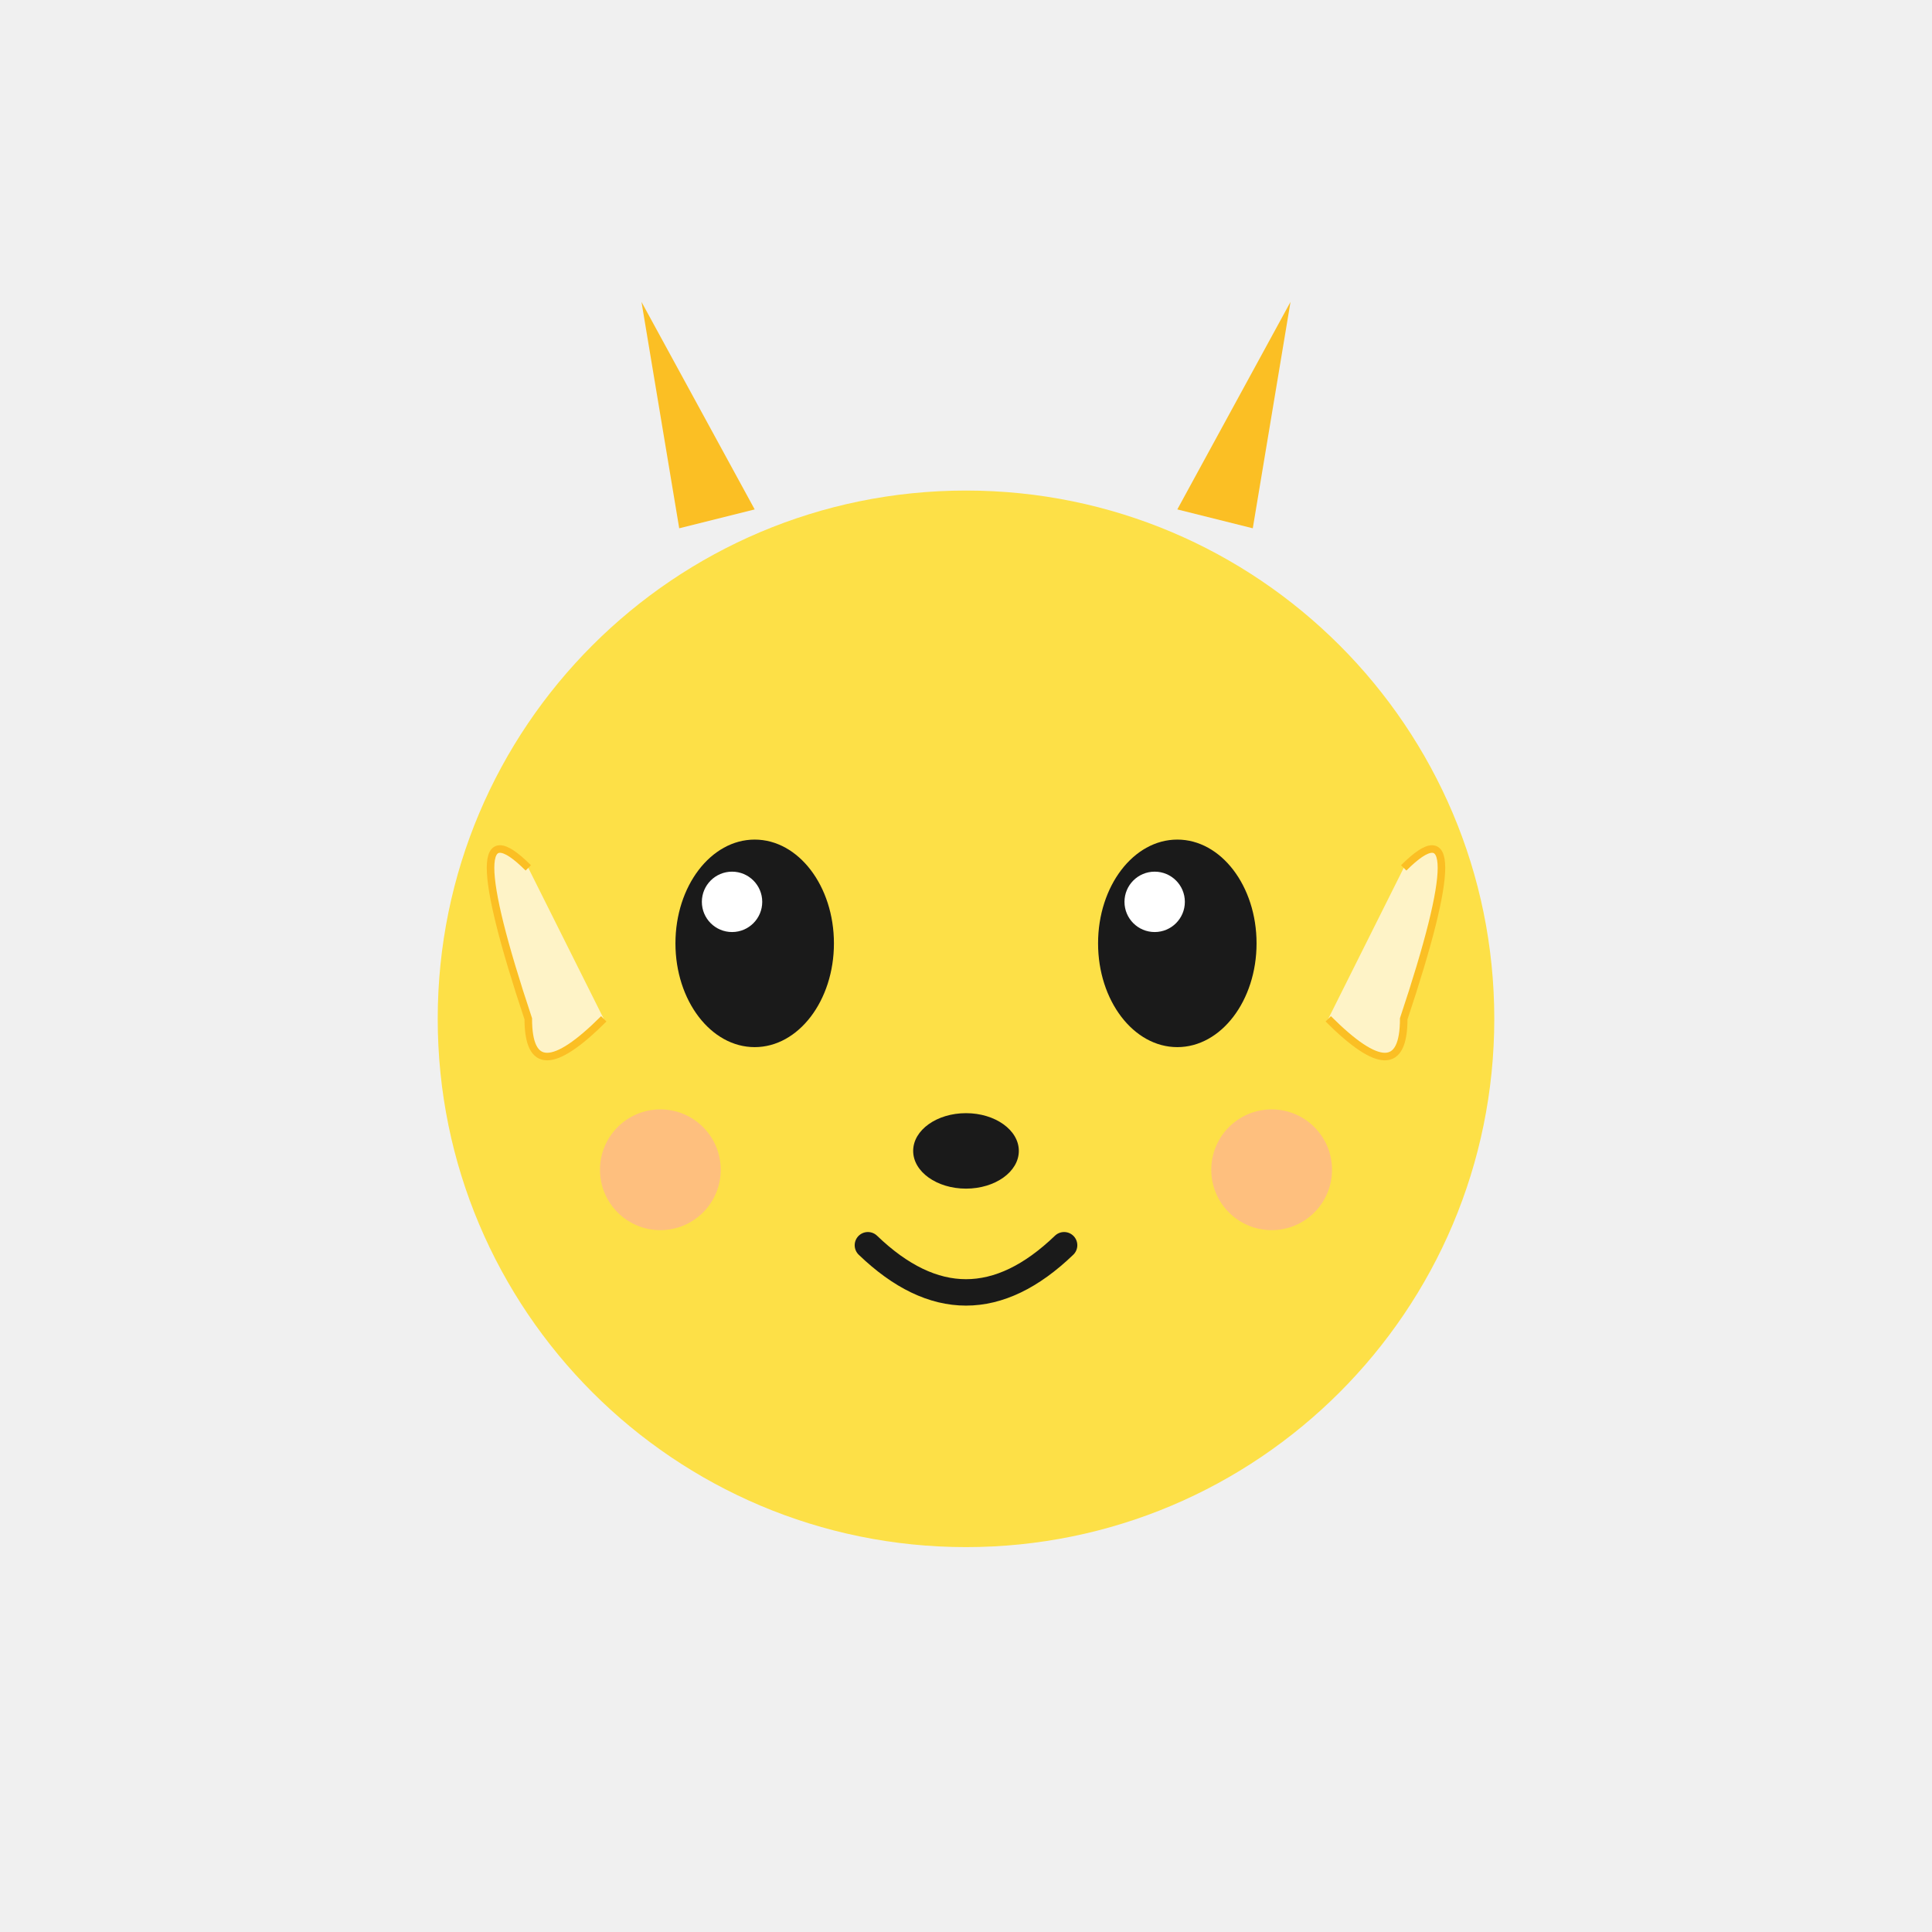
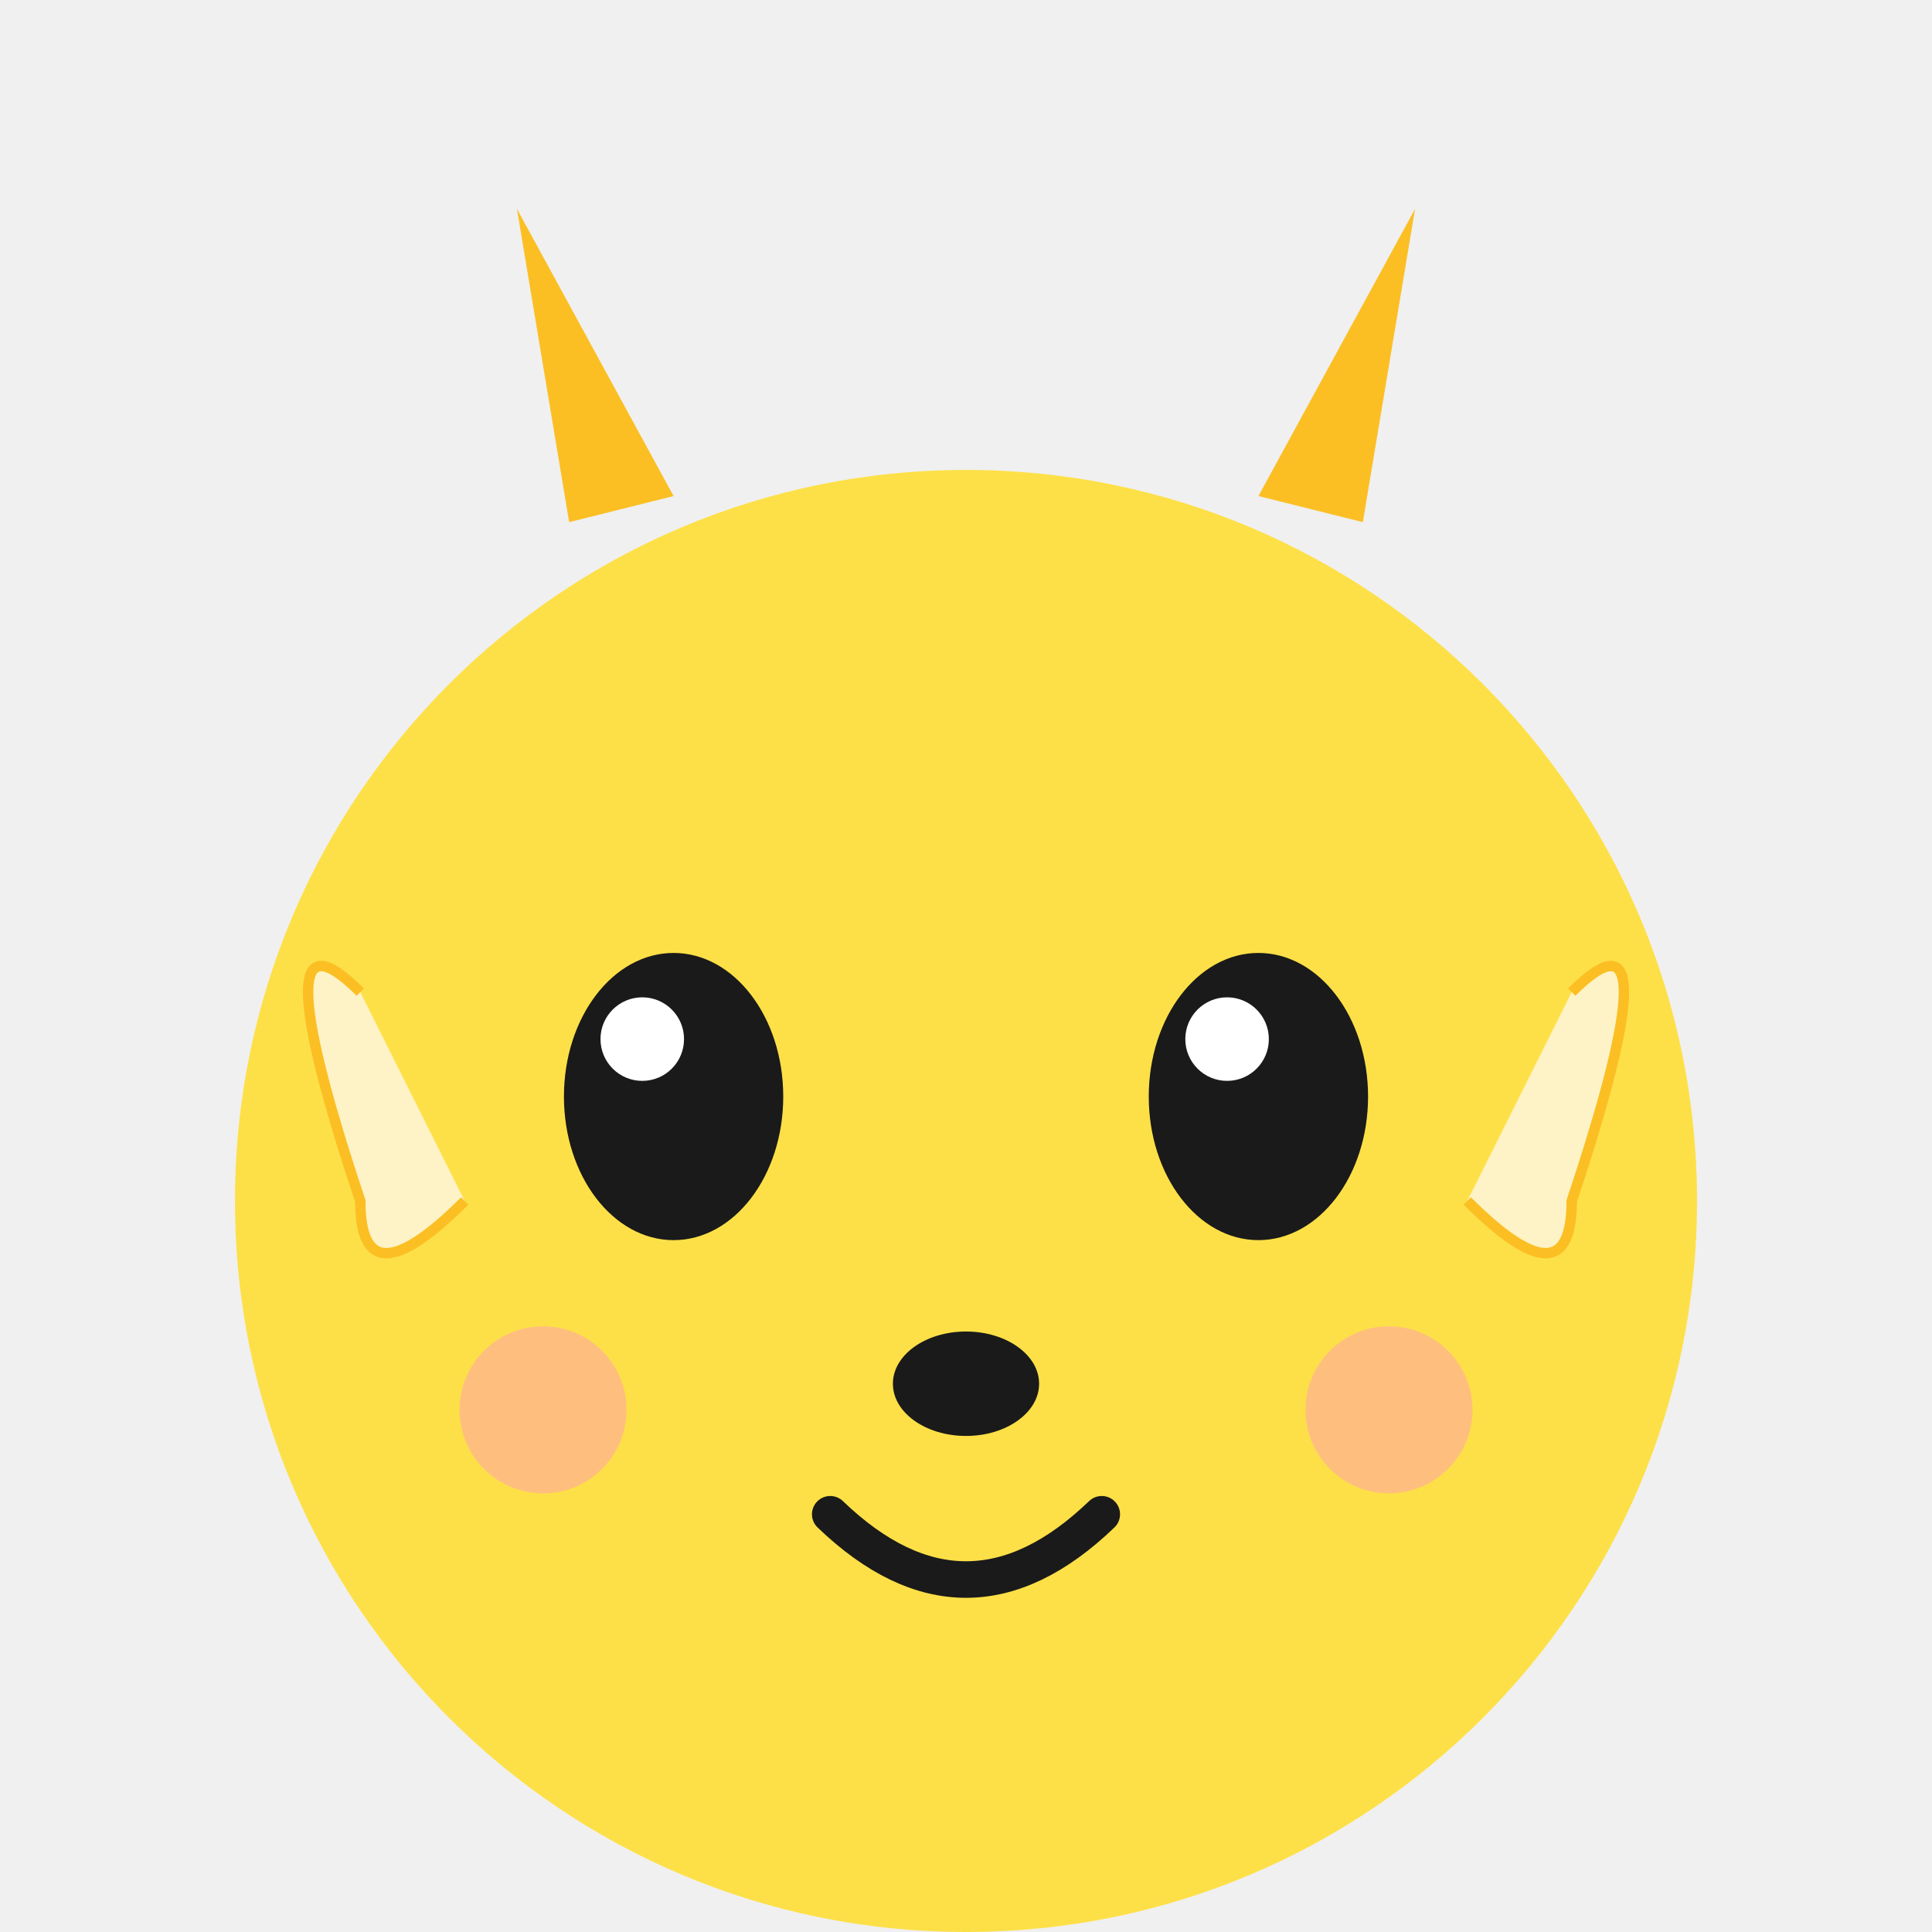
- <svg xmlns="http://www.w3.org/2000/svg" viewBox="0 0 1024 1024" width="1024" height="1024">
+ <svg xmlns="http://www.w3.org/2000/svg" viewBox="142 80 740 740" width="1024" height="1024">
  <g>
    <circle cx="512" cy="540" r="280" fill="#fde047" />
    <path d="M 360 280 L 340 160 L 400 270 Z" fill="#fbbf24" />
    <path d="M 664 280 L 684 160 L 624 270 Z" fill="#fbbf24" />
    <ellipse cx="400" cy="500" rx="42" ry="55" fill="#1a1a1a" />
    <ellipse cx="624" cy="500" rx="42" ry="55" fill="#1a1a1a" />
    <circle cx="388" cy="478" r="16" fill="#ffffff" />
    <circle cx="612" cy="478" r="16" fill="#ffffff" />
    <ellipse cx="512" cy="610" rx="28" ry="20" fill="#1a1a1a" />
    <path d="M 460 660 Q 512 710 564 660" stroke="#1a1a1a" stroke-width="14" fill="none" stroke-linecap="round" />
    <circle cx="350" cy="620" r="32" fill="#ff9eb5" opacity="0.5" />
    <circle cx="674" cy="620" r="32" fill="#ff9eb5" opacity="0.5" />
    <path d="M 280 460 Q 240 420 280 540 Q 280 580 320 540 M 744 460 Q 784 420 744 540 Q 744 580 704 540" fill="#fef3c7" stroke="#fbbf24" stroke-width="4" />
  </g>
</svg>
